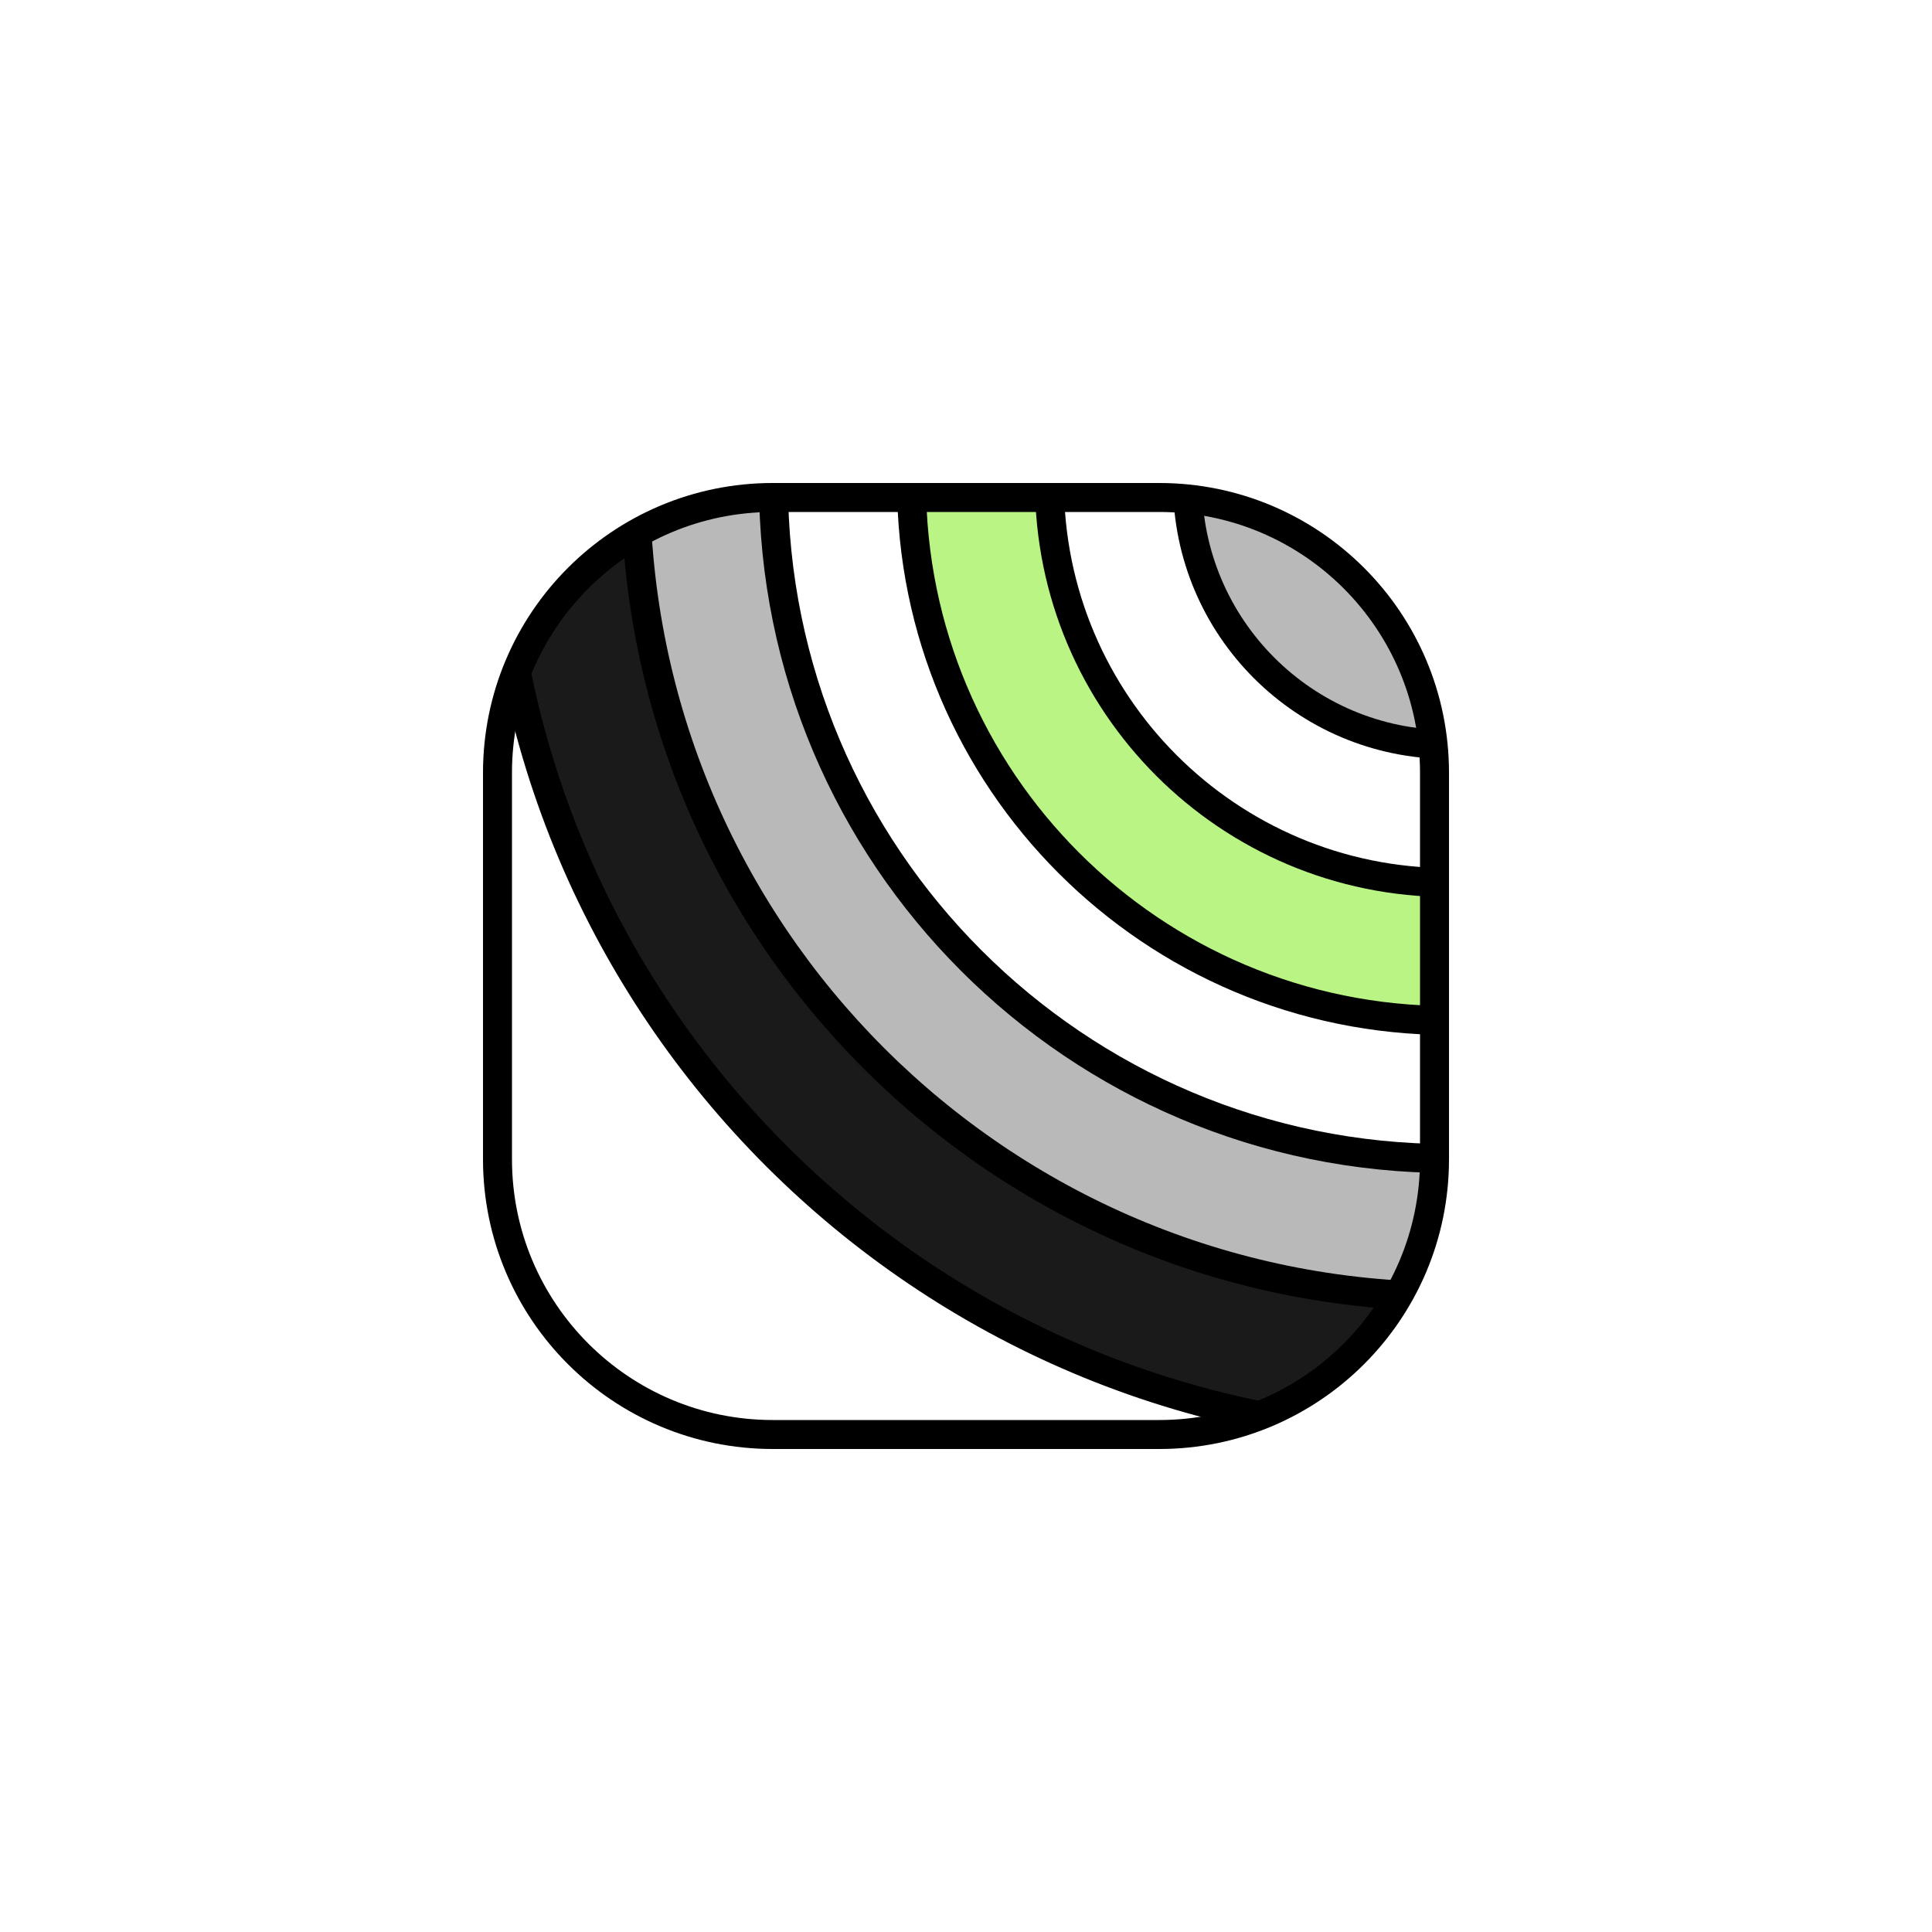
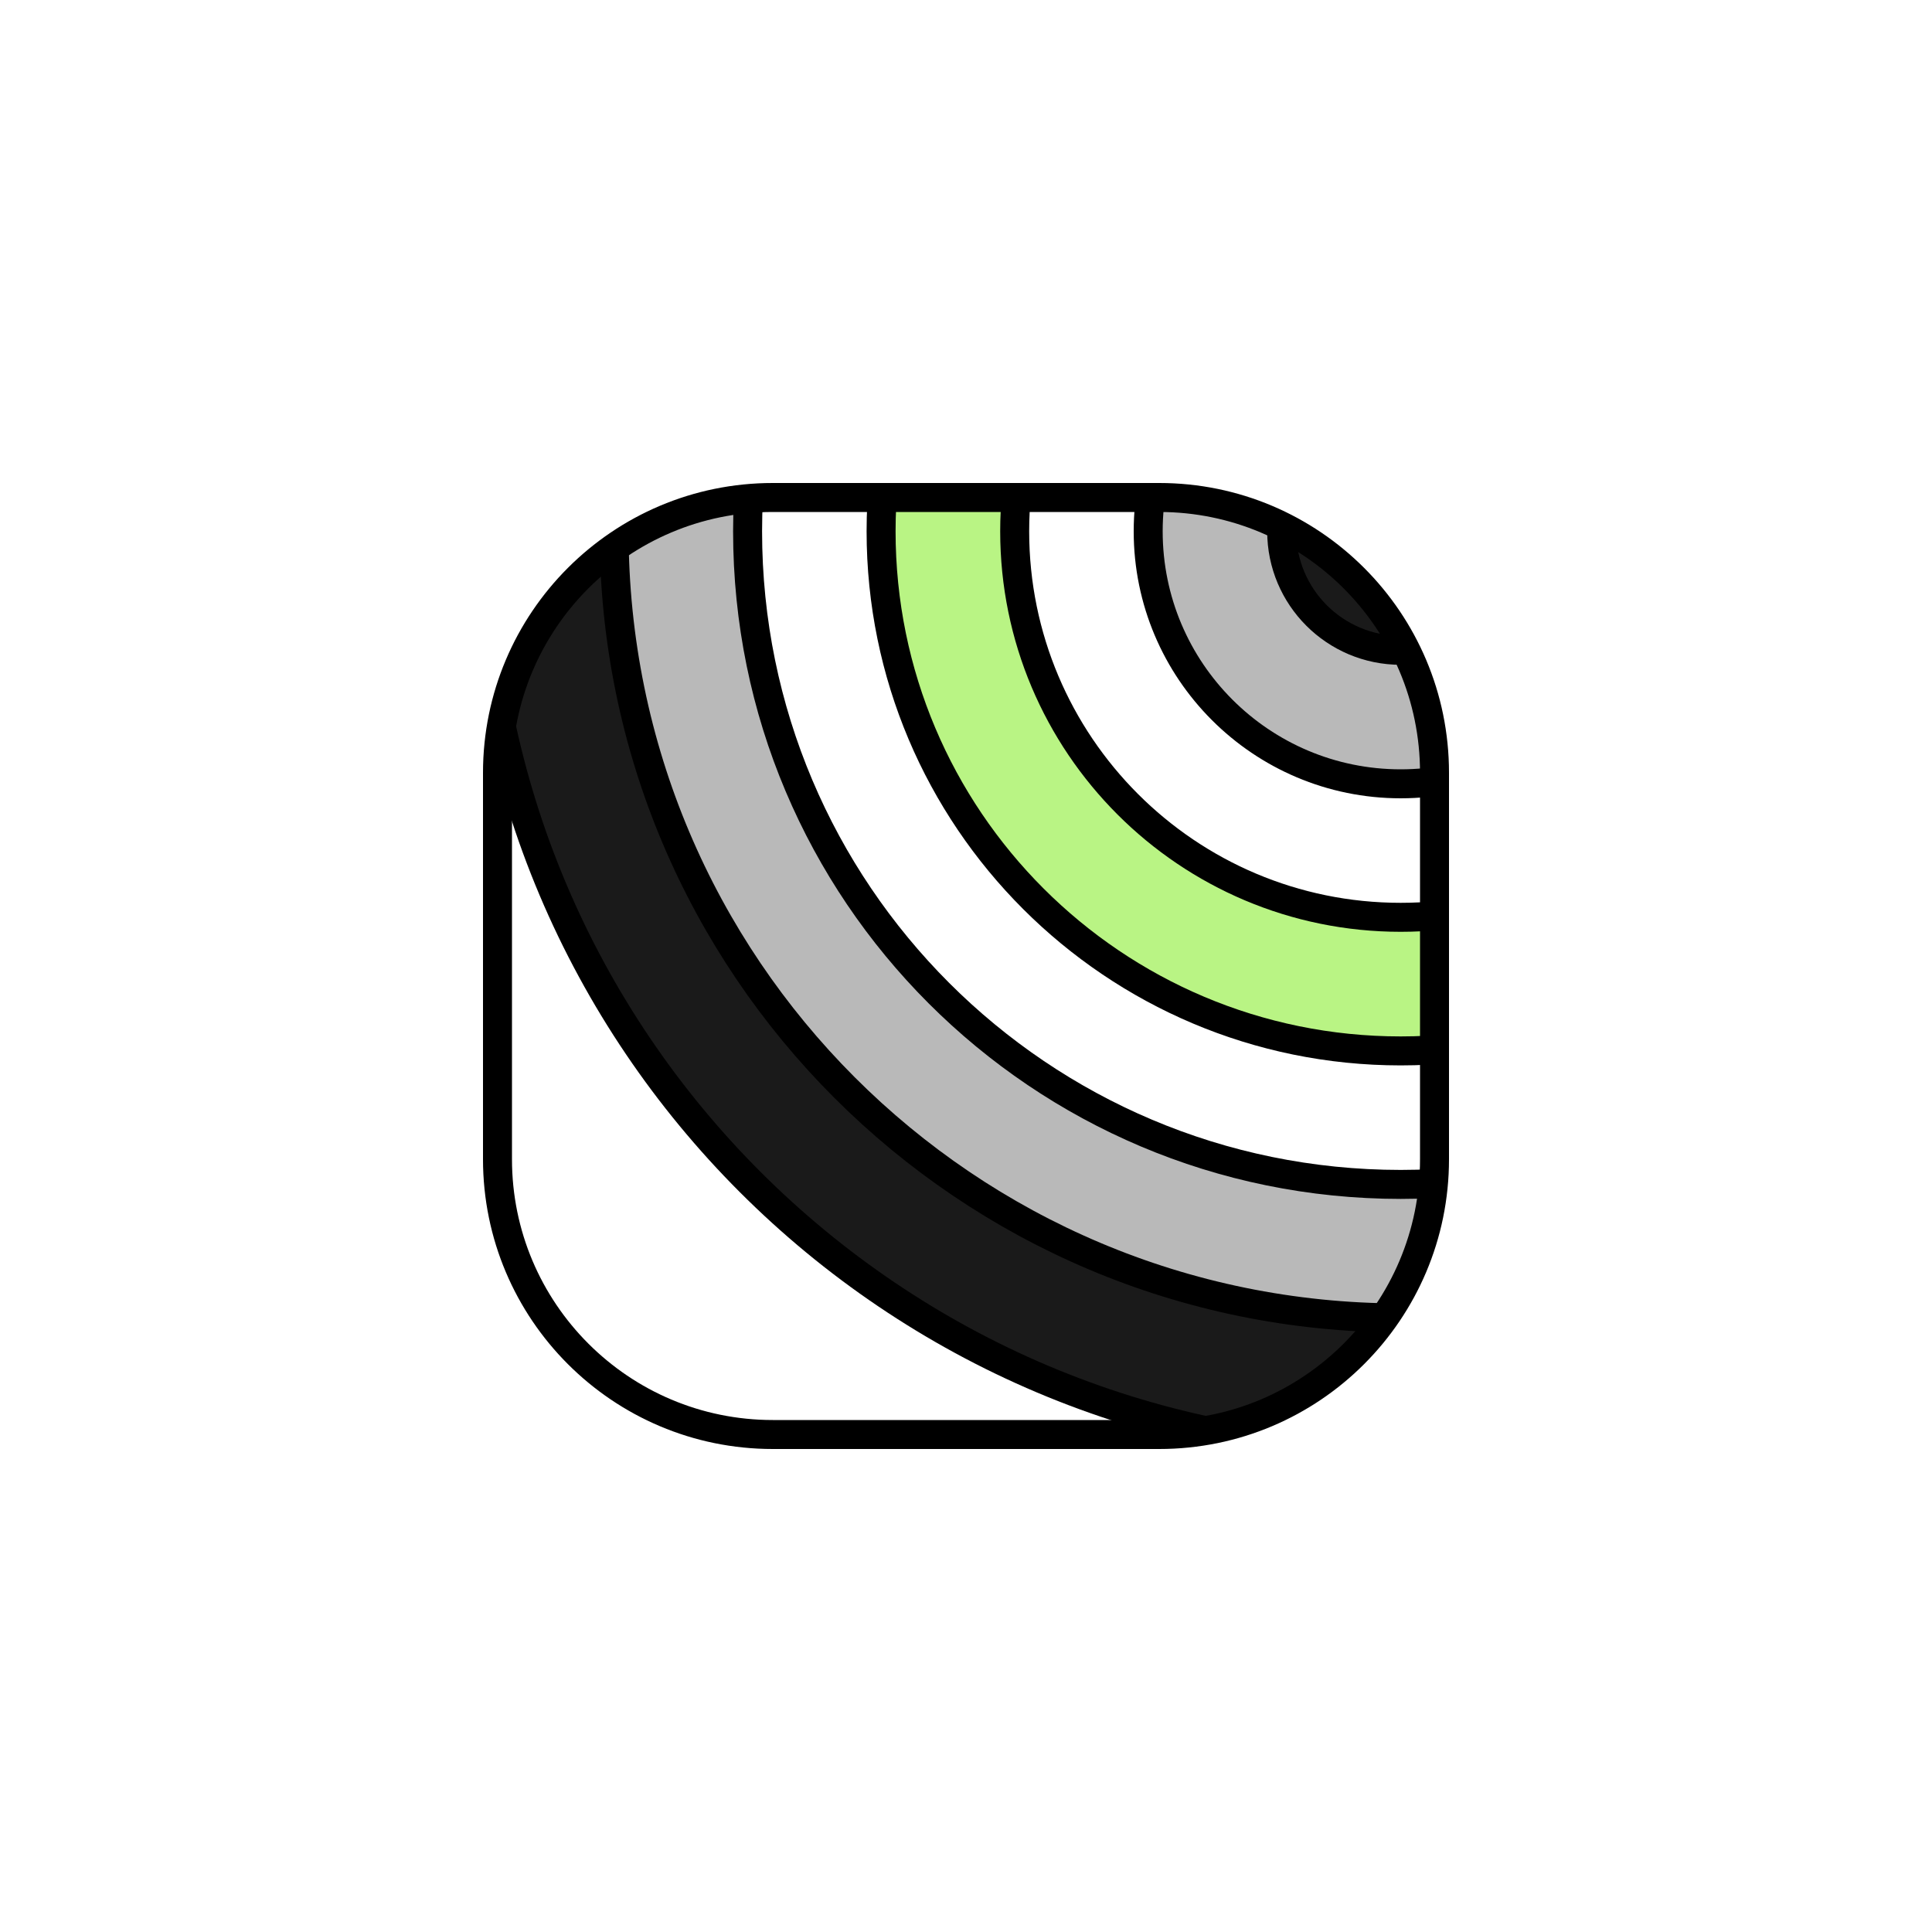
<svg xmlns="http://www.w3.org/2000/svg" width="512" height="512" viewBox="0 0 100 100" focusable="false" role="img" aria-label="engender">
  <rect width="100" height="100" fill="#FFFFFF" />
  <g transform="translate(25,25) scale(0.5)">
    <defs>
      <clipPath id="mark-tile">
        <rect x="1.5" y="1.5" width="97" height="97" rx="28.50" />
      </clipPath>
    </defs>
    <g clip-path="url(#mark-tile)">
      <rect width="100" height="100" fill="#FFFFFF" />
-       <circle cx="100" cy="0" r="98.50" fill="#1A1A1A" stroke="#000" stroke-width="3" />
-       <circle cx="100" cy="0" r="84.21" fill="#B9B9B9" stroke="#000" stroke-width="3" />
-       <circle cx="100" cy="0" r="69.93" fill="#FFFFFF" stroke="#000" stroke-width="3" />
-       <circle cx="100" cy="0" r="55.64" fill="#B9F484" stroke="#000" stroke-width="3" />
-       <circle cx="100" cy="0" r="41.36" fill="#FFFFFF" stroke="#000" stroke-width="3" />
-       <circle cx="100" cy="0" r="27.07" fill="#B9B9B9" stroke="#000" stroke-width="3" />
-       <circle cx="100" cy="0" r="12.79" fill="#1A1A1A" stroke="#000" stroke-width="3" />
+       <circle cx="95" cy="5" r="95.25" fill="#1A1A1A" stroke="#000" stroke-width="3" />
+       <circle cx="95" cy="5" r="81.43" fill="#B9B9B9" stroke="#000" stroke-width="3" />
+       <circle cx="95" cy="5" r="67.61" fill="#FFFFFF" stroke="#000" stroke-width="3" />
+       <circle cx="95" cy="5" r="53.79" fill="#B9F484" stroke="#000" stroke-width="3" />
+       <circle cx="95" cy="5" r="39.96" fill="#FFFFFF" stroke="#000" stroke-width="3" />
+       <circle cx="95" cy="5" r="26.14" fill="#B9B9B9" stroke="#000" stroke-width="3" />
+       <circle cx="95" cy="5" r="12.32" fill="#1A1A1A" stroke="#000" stroke-width="3" />
    </g>
    <rect x="1.5" y="1.5" width="97" height="97" rx="28.50" fill="none" stroke="#000" stroke-width="3" />
  </g>
</svg>
